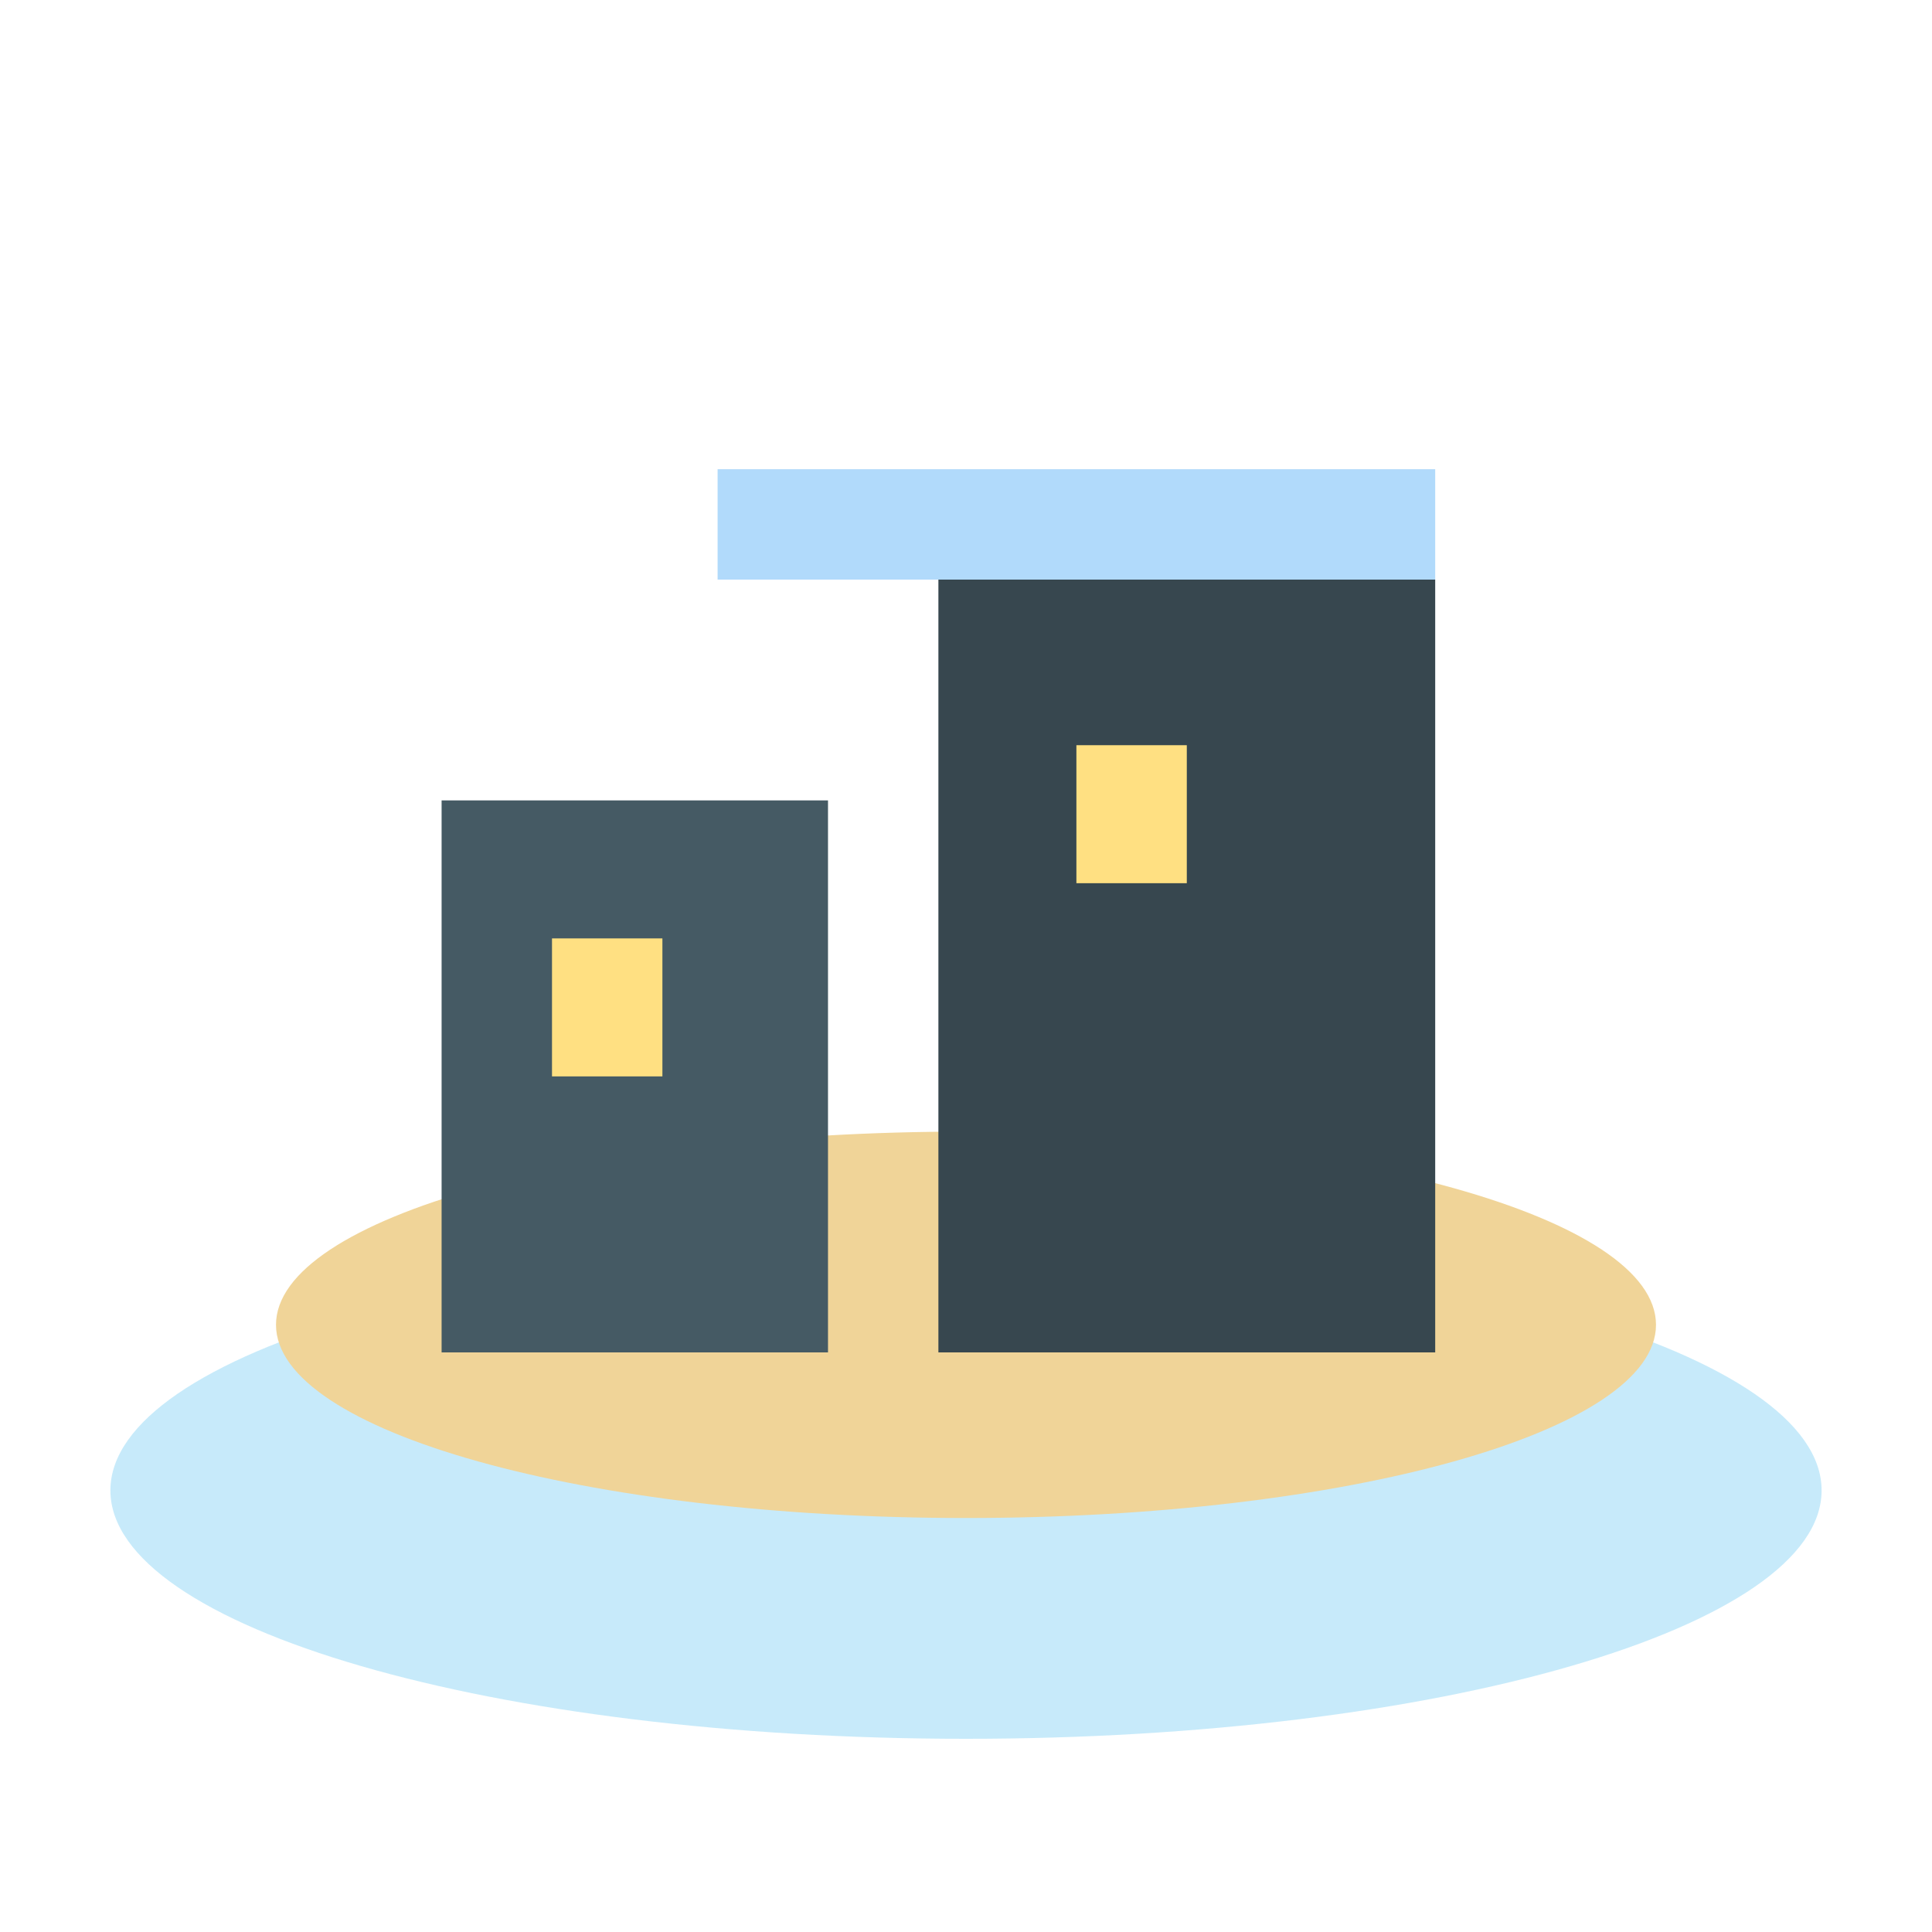
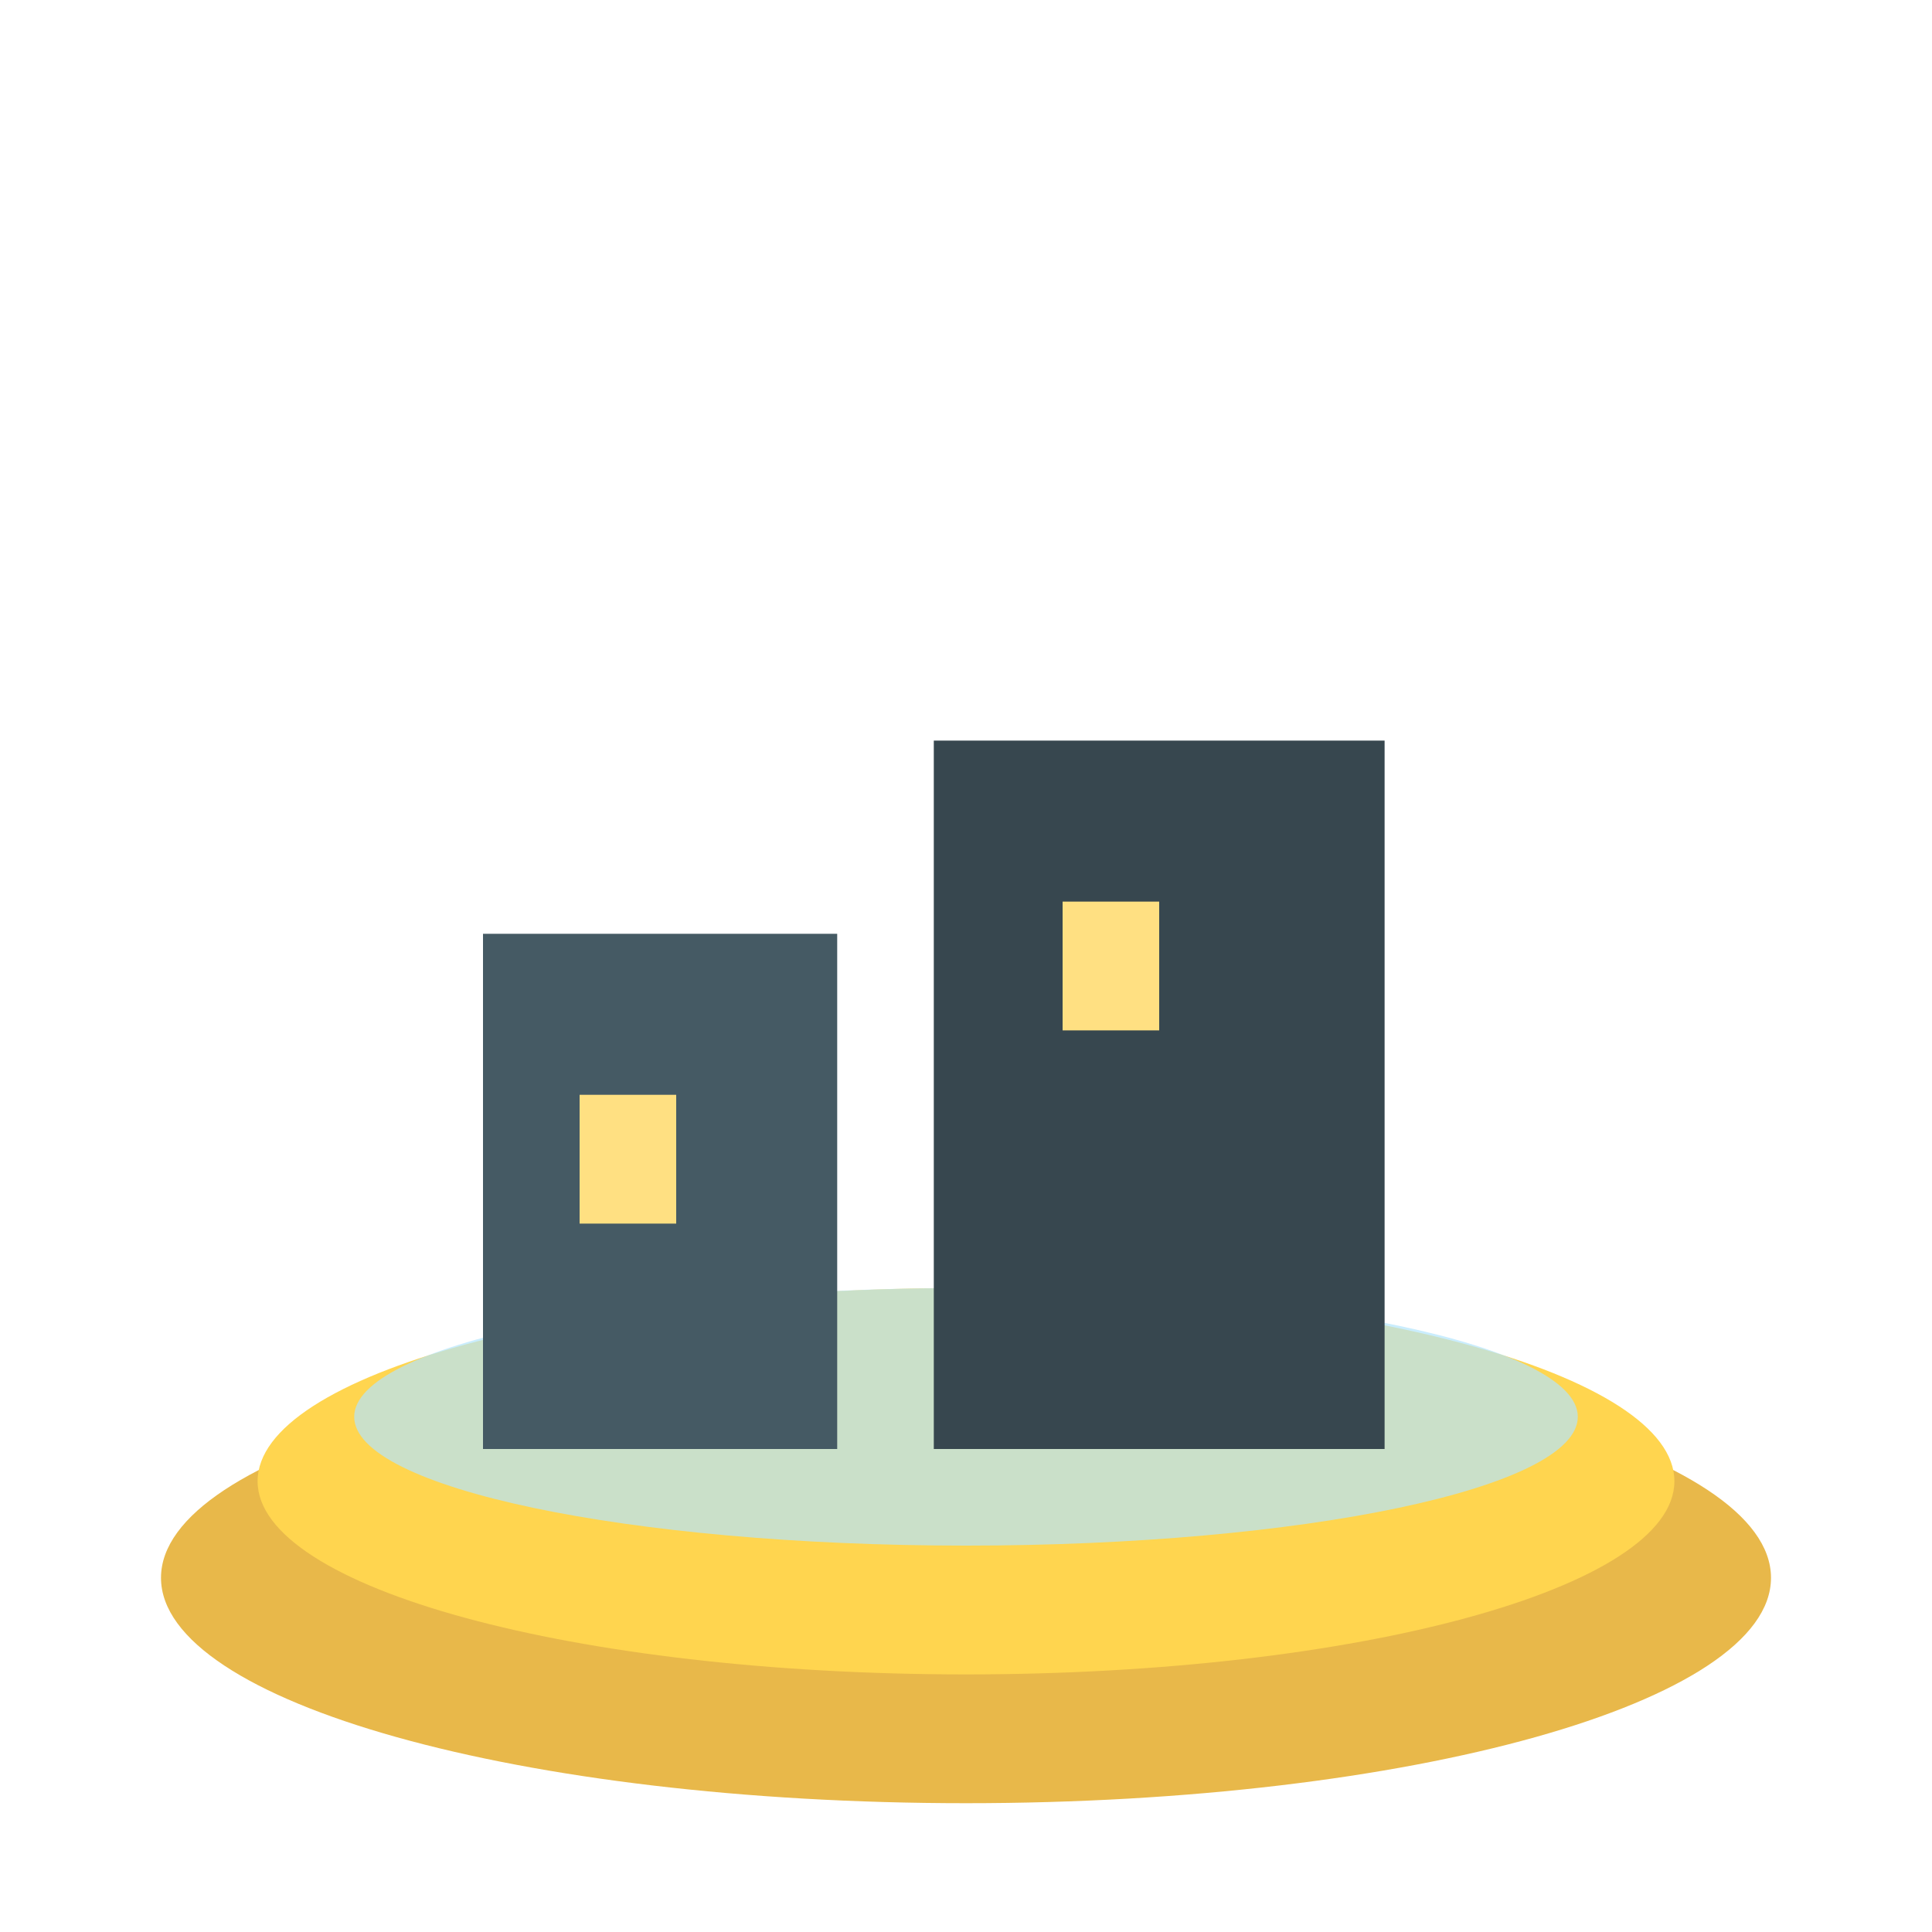
- <svg xmlns="http://www.w3.org/2000/svg" viewBox="0 0 140 140">
-   <ellipse cx="70" cy="108" rx="62" ry="18" fill="#5EC4F0" opacity="0.35" />
-   <ellipse cx="70" cy="96" rx="50" ry="14" fill="#F0D498" />
-   <rect x="32" y="58" width="28" height="40" fill="#455A64" />
-   <rect x="68" y="42" width="36" height="56" fill="#37474F" />
-   <rect x="40" y="68" width="8" height="10" fill="#FFE082" />
-   <rect x="78" y="54" width="8" height="10" fill="#FFE082" />
-   <rect x="52" y="34" width="52" height="8" fill="#90CAF9" opacity="0.7" />
+ <svg xmlns="http://www.w3.org/2000/svg" viewBox="0 0 120 120">
+   <ellipse cx="60" cy="98" rx="50" ry="14" fill="#E8B84A" />
+   <ellipse cx="60" cy="92" rx="44" ry="12" fill="#FFD54F" />
+   <ellipse cx="60" cy="88" rx="38" ry="8" fill="#B3E5FC" opacity="0.7" />
+   <rect x="30" y="58" width="22" height="32" fill="#455A64" />
+   <rect x="58" y="46" width="28" height="44" fill="#37474F" />
+   <rect x="36" y="68" width="6" height="8" fill="#FFE082" />
+   <rect x="66" y="56" width="6" height="8" fill="#FFE082" />
</svg>
